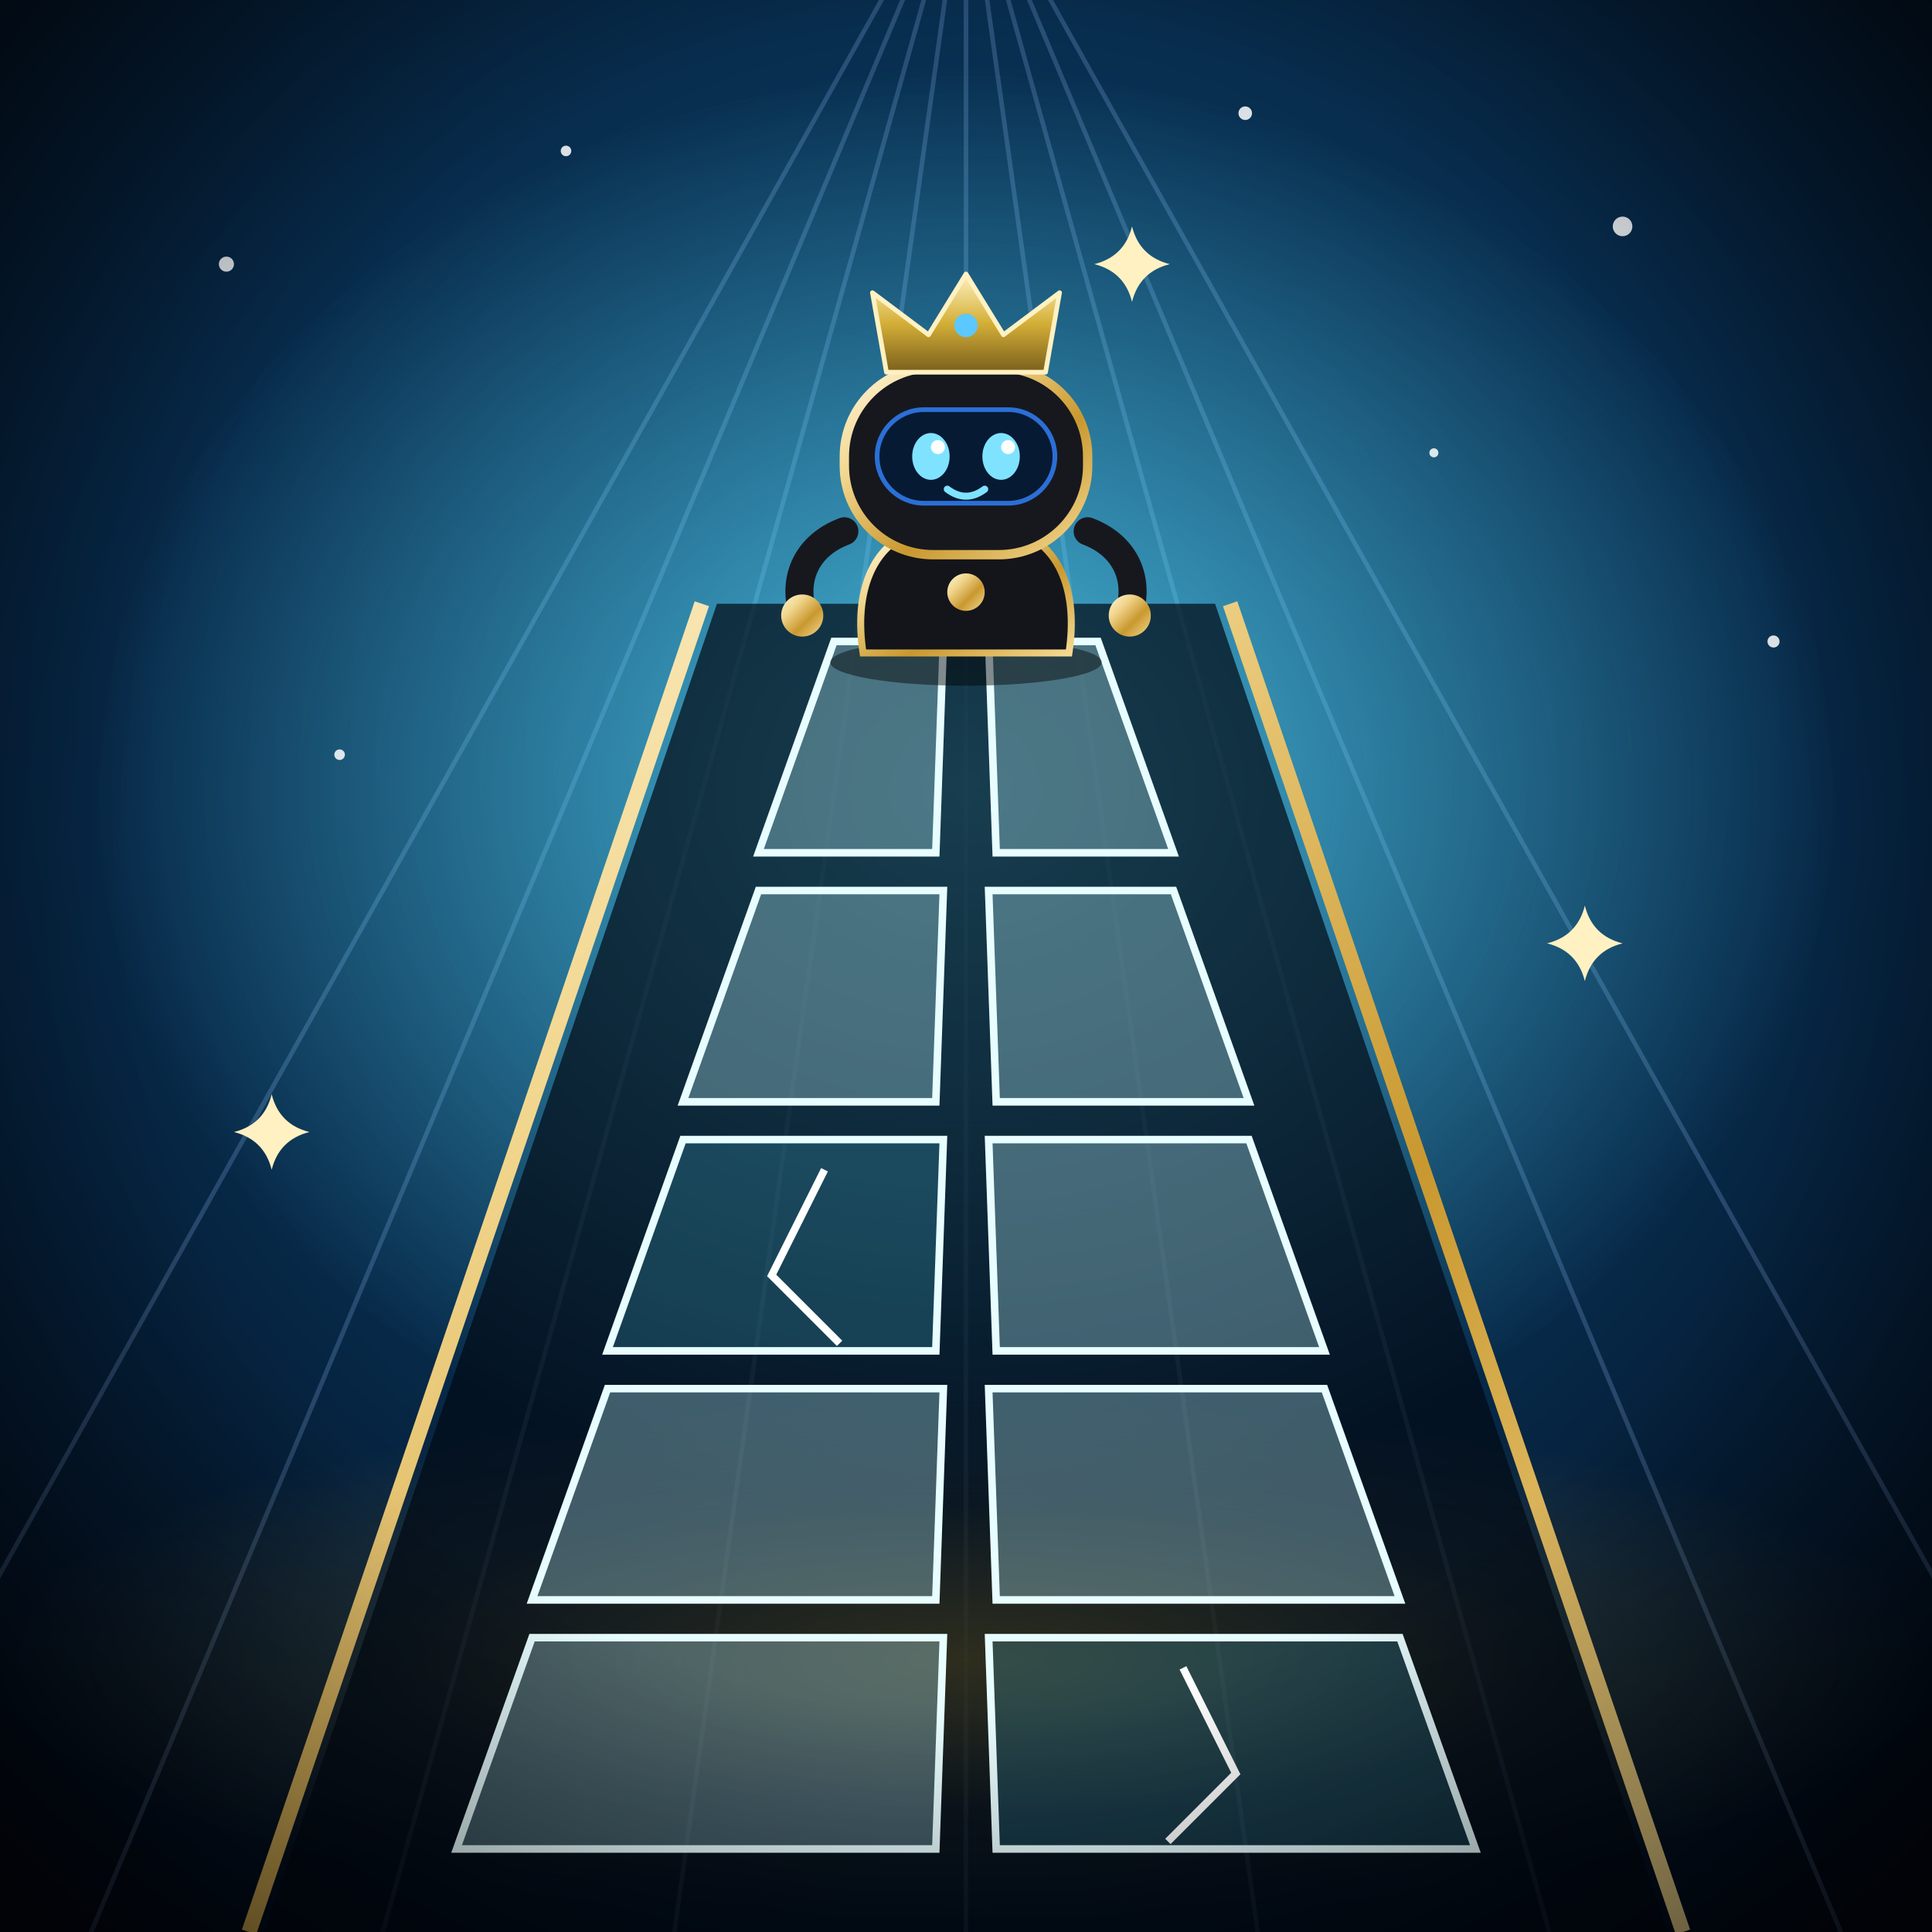
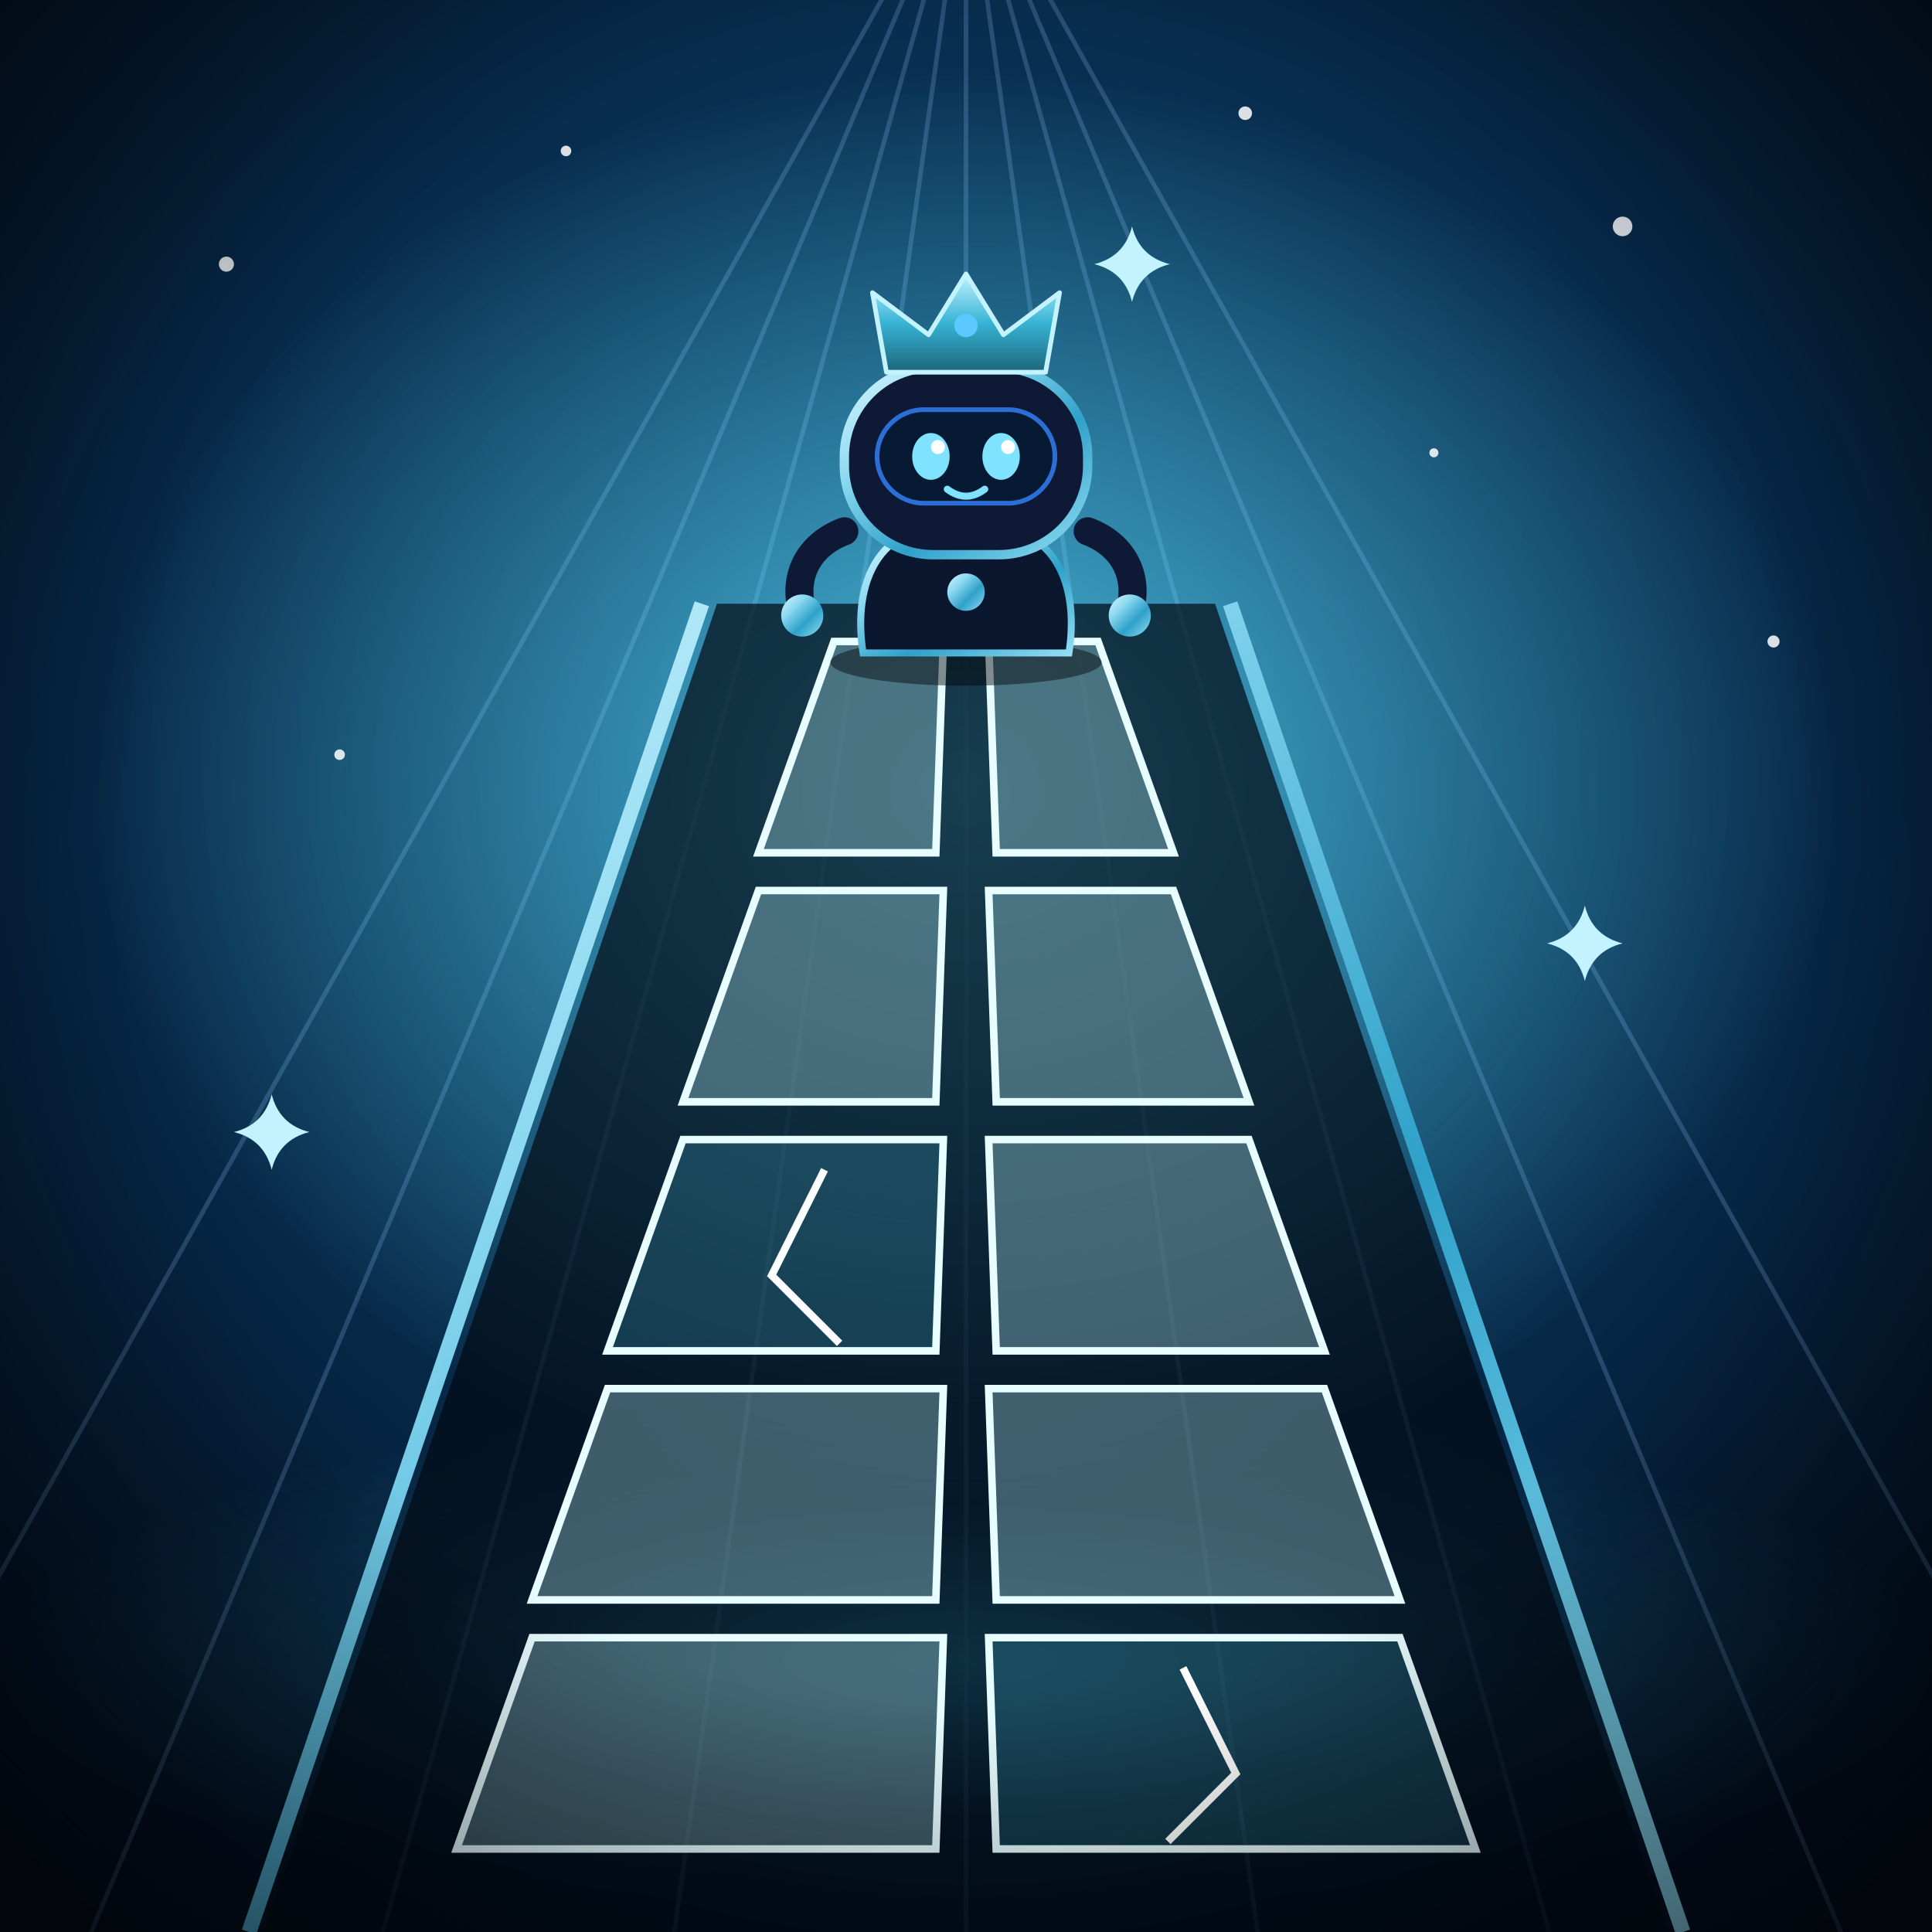
- <svg xmlns="http://www.w3.org/2000/svg" viewBox="0 0 512 512" width="512" height="512" role="img" aria-label="SKY LIVE — glass">
+ <svg xmlns="http://www.w3.org/2000/svg" viewBox="0 0 512 512" width="512" height="512" role="img" aria-label="SPONGE LIVE — glass">
  <defs>
    <radialGradient id="cglass-sky" cx="50%" cy="38%" r="75%">
-       <stop offset="0" stop-color="#0e4a73" />
-       <stop offset=".55" stop-color="#072a4a" />
-       <stop offset="1" stop-color="#020a18" />
+       <stop offset="0" stop-color="#0E4A73" />
+       <stop offset=".55" stop-color="#072A4A" />
+       <stop offset="1" stop-color="#020A18" />
    </radialGradient>
    <radialGradient id="cglass-glow" cx="50%" cy="50%" r="50%">
-       <stop offset="0" stop-color="#5ee0ff" stop-opacity=".75" />
-       <stop offset="1" stop-color="#5ee0ff" stop-opacity="0" />
+       <stop offset="0" stop-color="#5EE0FF" stop-opacity=".75" />
+       <stop offset="1" stop-color="#5EE0FF" stop-opacity="0" />
    </radialGradient>
    <radialGradient id="cglass-floor" cx="50%" cy="50%" r="50%">
-       <stop offset="0" stop-color="#D4AF37" stop-opacity=".7" />
-       <stop offset=".6" stop-color="#D4AF37" stop-opacity=".12" />
-       <stop offset="1" stop-color="#D4AF37" stop-opacity="0" />
+       <stop offset="0" stop-color="#37B3D4" stop-opacity=".7" />
+       <stop offset=".6" stop-color="#37B3D4" stop-opacity=".12" />
+       <stop offset="1" stop-color="#37B3D4" stop-opacity="0" />
    </radialGradient>
    <linearGradient id="cglass-gold" x1="0" y1="0" x2="1" y2="1">
-       <stop offset="0" stop-color="#FFF6D8" />
-       <stop offset=".3" stop-color="#F1D58C" />
-       <stop offset=".62" stop-color="#C9982F" />
-       <stop offset="1" stop-color="#F4DA92" />
+       <stop offset="0" stop-color="#D8F7FF" />
+       <stop offset=".3" stop-color="#8CD9F1" />
+       <stop offset=".62" stop-color="#2FA1C9" />
+       <stop offset="1" stop-color="#92DEF4" />
    </linearGradient>
    <linearGradient id="cglass-goldv" x1="0" y1="0" x2="0" y2="1">
-       <stop offset="0" stop-color="#FFF1C2" />
-       <stop offset=".5" stop-color="#D4AF37" />
-       <stop offset="1" stop-color="#7a5f1c" />
+       <stop offset="0" stop-color="#C2F3FF" />
+       <stop offset=".5" stop-color="#37B3D4" />
+       <stop offset="1" stop-color="#1C647A" />
    </linearGradient>
    <radialGradient id="cglass-vig" cx="50%" cy="45%" r="72%">
-       <stop offset=".6" stop-color="#000" stop-opacity="0" />
-       <stop offset="1" stop-color="#000" stop-opacity=".7" />
+       <stop offset=".6" stop-color="#010306" stop-opacity="0" />
+       <stop offset="1" stop-color="#010306" stop-opacity=".7" />
    </radialGradient>
  </defs>
  <rect width="512" height="512" fill="url(#cglass-sky)" />
-   <g opacity=".22" stroke="#9cc4ff" stroke-width="1.2">
+   <g opacity=".22" stroke="#9CC4FF" stroke-width="1.2">
    <path d="M256 -40 L-80 560" />
    <path d="M256 -40 L4 560" />
    <path d="M256 -40 L88 560" />
    <path d="M256 -40 L172 560" />
    <path d="M256 -40 L256 560" />
    <path d="M256 -40 L340 560" />
    <path d="M256 -40 L424 560" />
    <path d="M256 -40 L508 560" />
    <path d="M256 -40 L592 560" />
  </g>
  <ellipse cx="256" cy="210" rx="230" ry="190" fill="url(#cglass-glow)" />
  <ellipse cx="256" cy="440" rx="260" ry="70" fill="url(#cglass-floor)" />
-   <g fill="#fff">
+   <g fill="#FFFFFF">
    <circle cx="60" cy="70" r="2" opacity=".85" />
    <circle cx="430" cy="60" r="2.6" opacity=".85" />
    <circle cx="470" cy="170" r="1.6" opacity=".85" />
    <circle cx="90" cy="200" r="1.4" opacity=".85" />
    <circle cx="380" cy="120" r="1.2" opacity=".85" />
    <circle cx="150" cy="40" r="1.4" opacity=".85" />
    <circle cx="330" cy="30" r="1.8" opacity=".85" />
  </g>
-   <g fill="#FFF1C2">
+   <g fill="#C2F3FF">
    <path d="M420 240q2 8 10 10q-8 2-10 10q-2-8-10-10q8-2 10-10Z" />
    <path d="M72 290q2 8 10 10q-8 2-10 10q-2-8-10-10q8-2 10-10Z" />
    <path d="M300 60q2 8 10 10q-8 2-10 10q-2-8-10-10q8-2 10-10Z" />
  </g>
  <path d="M190 160h132l120 352H70Z" fill="#020812" opacity=".7" />
-   <polygon points="250 170 221 170 201 226 248 226" fill="#bdf3ff" fill-opacity="0.32" stroke="#e8fdff" stroke-width="2" />
-   <polygon points="262 170 291 170 311 226 264 226" fill="#bdf3ff" fill-opacity="0.32" stroke="#e8fdff" stroke-width="2" />
-   <polygon points="250 236 201 236 181 292 248 292" fill="#bdf3ff" fill-opacity="0.32" stroke="#e8fdff" stroke-width="2" />
-   <polygon points="262 236 311 236 331 292 264 292" fill="#bdf3ff" fill-opacity="0.32" stroke="#e8fdff" stroke-width="2" />
-   <polygon points="250 302 181 302 161 358 248 358" fill="#5ee0ff" fill-opacity="0.18" stroke="#e8fdff" stroke-width="2" />
-   <path d="M218.5 310l-14 28l18 18" stroke="#fff" stroke-width="2" fill="none" />
-   <polygon points="262 302 331 302 351 358 264 358" fill="#bdf3ff" fill-opacity="0.32" stroke="#e8fdff" stroke-width="2" />
-   <polygon points="250 368 161 368 141 424 248 424" fill="#bdf3ff" fill-opacity="0.32" stroke="#e8fdff" stroke-width="2" />
-   <polygon points="262 368 351 368 371 424 264 424" fill="#bdf3ff" fill-opacity="0.32" stroke="#e8fdff" stroke-width="2" />
-   <polygon points="250 434 141 434 121 490 248 490" fill="#bdf3ff" fill-opacity="0.32" stroke="#e8fdff" stroke-width="2" />
-   <polygon points="262 434 371 434 391 490 264 490" fill="#5ee0ff" fill-opacity="0.18" stroke="#e8fdff" stroke-width="2" />
-   <path d="M313.5 442l14 28l-18 18" stroke="#fff" stroke-width="2" fill="none" />
+   <polygon points="250 170 221 170 201 226 248 226" fill="#BDF3FF" fill-opacity="0.32" stroke="#E8FDFF" stroke-width="2" />
+   <polygon points="262 170 291 170 311 226 264 226" fill="#BDF3FF" fill-opacity="0.32" stroke="#E8FDFF" stroke-width="2" />
+   <polygon points="250 236 201 236 181 292 248 292" fill="#BDF3FF" fill-opacity="0.32" stroke="#E8FDFF" stroke-width="2" />
+   <polygon points="262 236 311 236 331 292 264 292" fill="#BDF3FF" fill-opacity="0.32" stroke="#E8FDFF" stroke-width="2" />
+   <polygon points="250 302 181 302 161 358 248 358" fill="#5EE0FF" fill-opacity="0.18" stroke="#E8FDFF" stroke-width="2" />
+   <path d="M218.5 310l-14 28l18 18" stroke="#FFFFFF" stroke-width="2" fill="none" />
+   <polygon points="262 302 331 302 351 358 264 358" fill="#BDF3FF" fill-opacity="0.32" stroke="#E8FDFF" stroke-width="2" />
+   <polygon points="250 368 161 368 141 424 248 424" fill="#BDF3FF" fill-opacity="0.32" stroke="#E8FDFF" stroke-width="2" />
+   <polygon points="262 368 351 368 371 424 264 424" fill="#BDF3FF" fill-opacity="0.32" stroke="#E8FDFF" stroke-width="2" />
+   <polygon points="250 434 141 434 121 490 248 490" fill="#BDF3FF" fill-opacity="0.32" stroke="#E8FDFF" stroke-width="2" />
+   <polygon points="262 434 371 434 391 490 264 490" fill="#5EE0FF" fill-opacity="0.18" stroke="#E8FDFF" stroke-width="2" />
+   <path d="M313.5 442l14 28l-18 18" stroke="#FFFFFF" stroke-width="2" fill="none" />
  <path d="M256 160V512" stroke="url(#cglass-gold)" stroke-width="5" />
  <path d="M186 160 66 512M326 160l120 352" stroke="url(#cglass-gold)" stroke-width="4" />
  <g transform="translate(256 116) scale(0.62 0.62)">
-     <ellipse cx="0" cy="96" rx="58" ry="10" fill="#000" opacity=".45" />
-     <path d="M-44 92c-4-26 4-46 22-52h44c18 6 26 26 22 52Z" fill="#14151a" stroke="url(#cglass-gold)" stroke-width="3" />
+     <ellipse cx="0" cy="96" rx="58" ry="10" fill="#010306" opacity=".45" />
+     <path d="M-44 92c-4-26 4-46 22-52h44c18 6 26 26 22 52Z" fill="#0B162F" stroke="url(#cglass-gold)" stroke-width="3" />
    <circle cx="0" cy="66" r="8" fill="url(#cglass-gold)" />
-     <rect x="-52" y="-30" width="104" height="80" rx="38" fill="#17181e" stroke="url(#cglass-gold)" stroke-width="4" />
-     <rect x="-38" y="-12" width="76" height="40" rx="20" fill="#071a33" stroke="#2b6fd6" stroke-width="2" />
-     <ellipse cx="-15" cy="8" rx="8" ry="10" fill="#7fe3ff" />
-     <ellipse cx="15" cy="8" rx="8" ry="10" fill="#7fe3ff" />
-     <circle cx="-12" cy="4" r="3" fill="#fff" />
-     <circle cx="18" cy="4" r="3" fill="#fff" />
-     <path d="M-8 22q8 6 16 0" fill="none" stroke="#7fe3ff" stroke-width="3" stroke-linecap="round" />
-     <path d="M-34 -28 -40 -62 -16 -44 0 -70 16 -44 40 -62 34 -28Z" fill="url(#cglass-goldv)" stroke="#FFF1C2" stroke-width="2" stroke-linejoin="round" />
-     <circle cx="0" cy="-48" r="5" fill="#5bc8ff" />
-     <path d="M-52 40c-16 6-22 20-18 34M52 40c16 6 22 20 18 34" fill="none" stroke="#17181e" stroke-width="12" stroke-linecap="round" />
+     <rect x="-52" y="-30" width="104" height="80" rx="38" fill="#0D1935" stroke="url(#cglass-gold)" stroke-width="4" />
+     <rect x="-38" y="-12" width="76" height="40" rx="20" fill="#071A33" stroke="#2B6FD6" stroke-width="2" />
+     <ellipse cx="-15" cy="8" rx="8" ry="10" fill="#7FE3FF" />
+     <ellipse cx="15" cy="8" rx="8" ry="10" fill="#7FE3FF" />
+     <circle cx="-12" cy="4" r="3" fill="#FFFFFF" />
+     <circle cx="18" cy="4" r="3" fill="#FFFFFF" />
+     <path d="M-8 22q8 6 16 0" fill="none" stroke="#7FE3FF" stroke-width="3" stroke-linecap="round" />
+     <path d="M-34 -28 -40 -62 -16 -44 0 -70 16 -44 40 -62 34 -28Z" fill="url(#cglass-goldv)" stroke="#C2F3FF" stroke-width="2" stroke-linejoin="round" />
+     <circle cx="0" cy="-48" r="5" fill="#5BC8FF" />
+     <path d="M-52 40c-16 6-22 20-18 34M52 40c16 6 22 20 18 34" fill="none" stroke="#0D1935" stroke-width="12" stroke-linecap="round" />
    <circle cx="-70" cy="76" r="9" fill="url(#cglass-gold)" />
    <circle cx="70" cy="76" r="9" fill="url(#cglass-gold)" />
  </g>
  <rect width="512" height="512" fill="url(#cglass-vig)" />
</svg>
